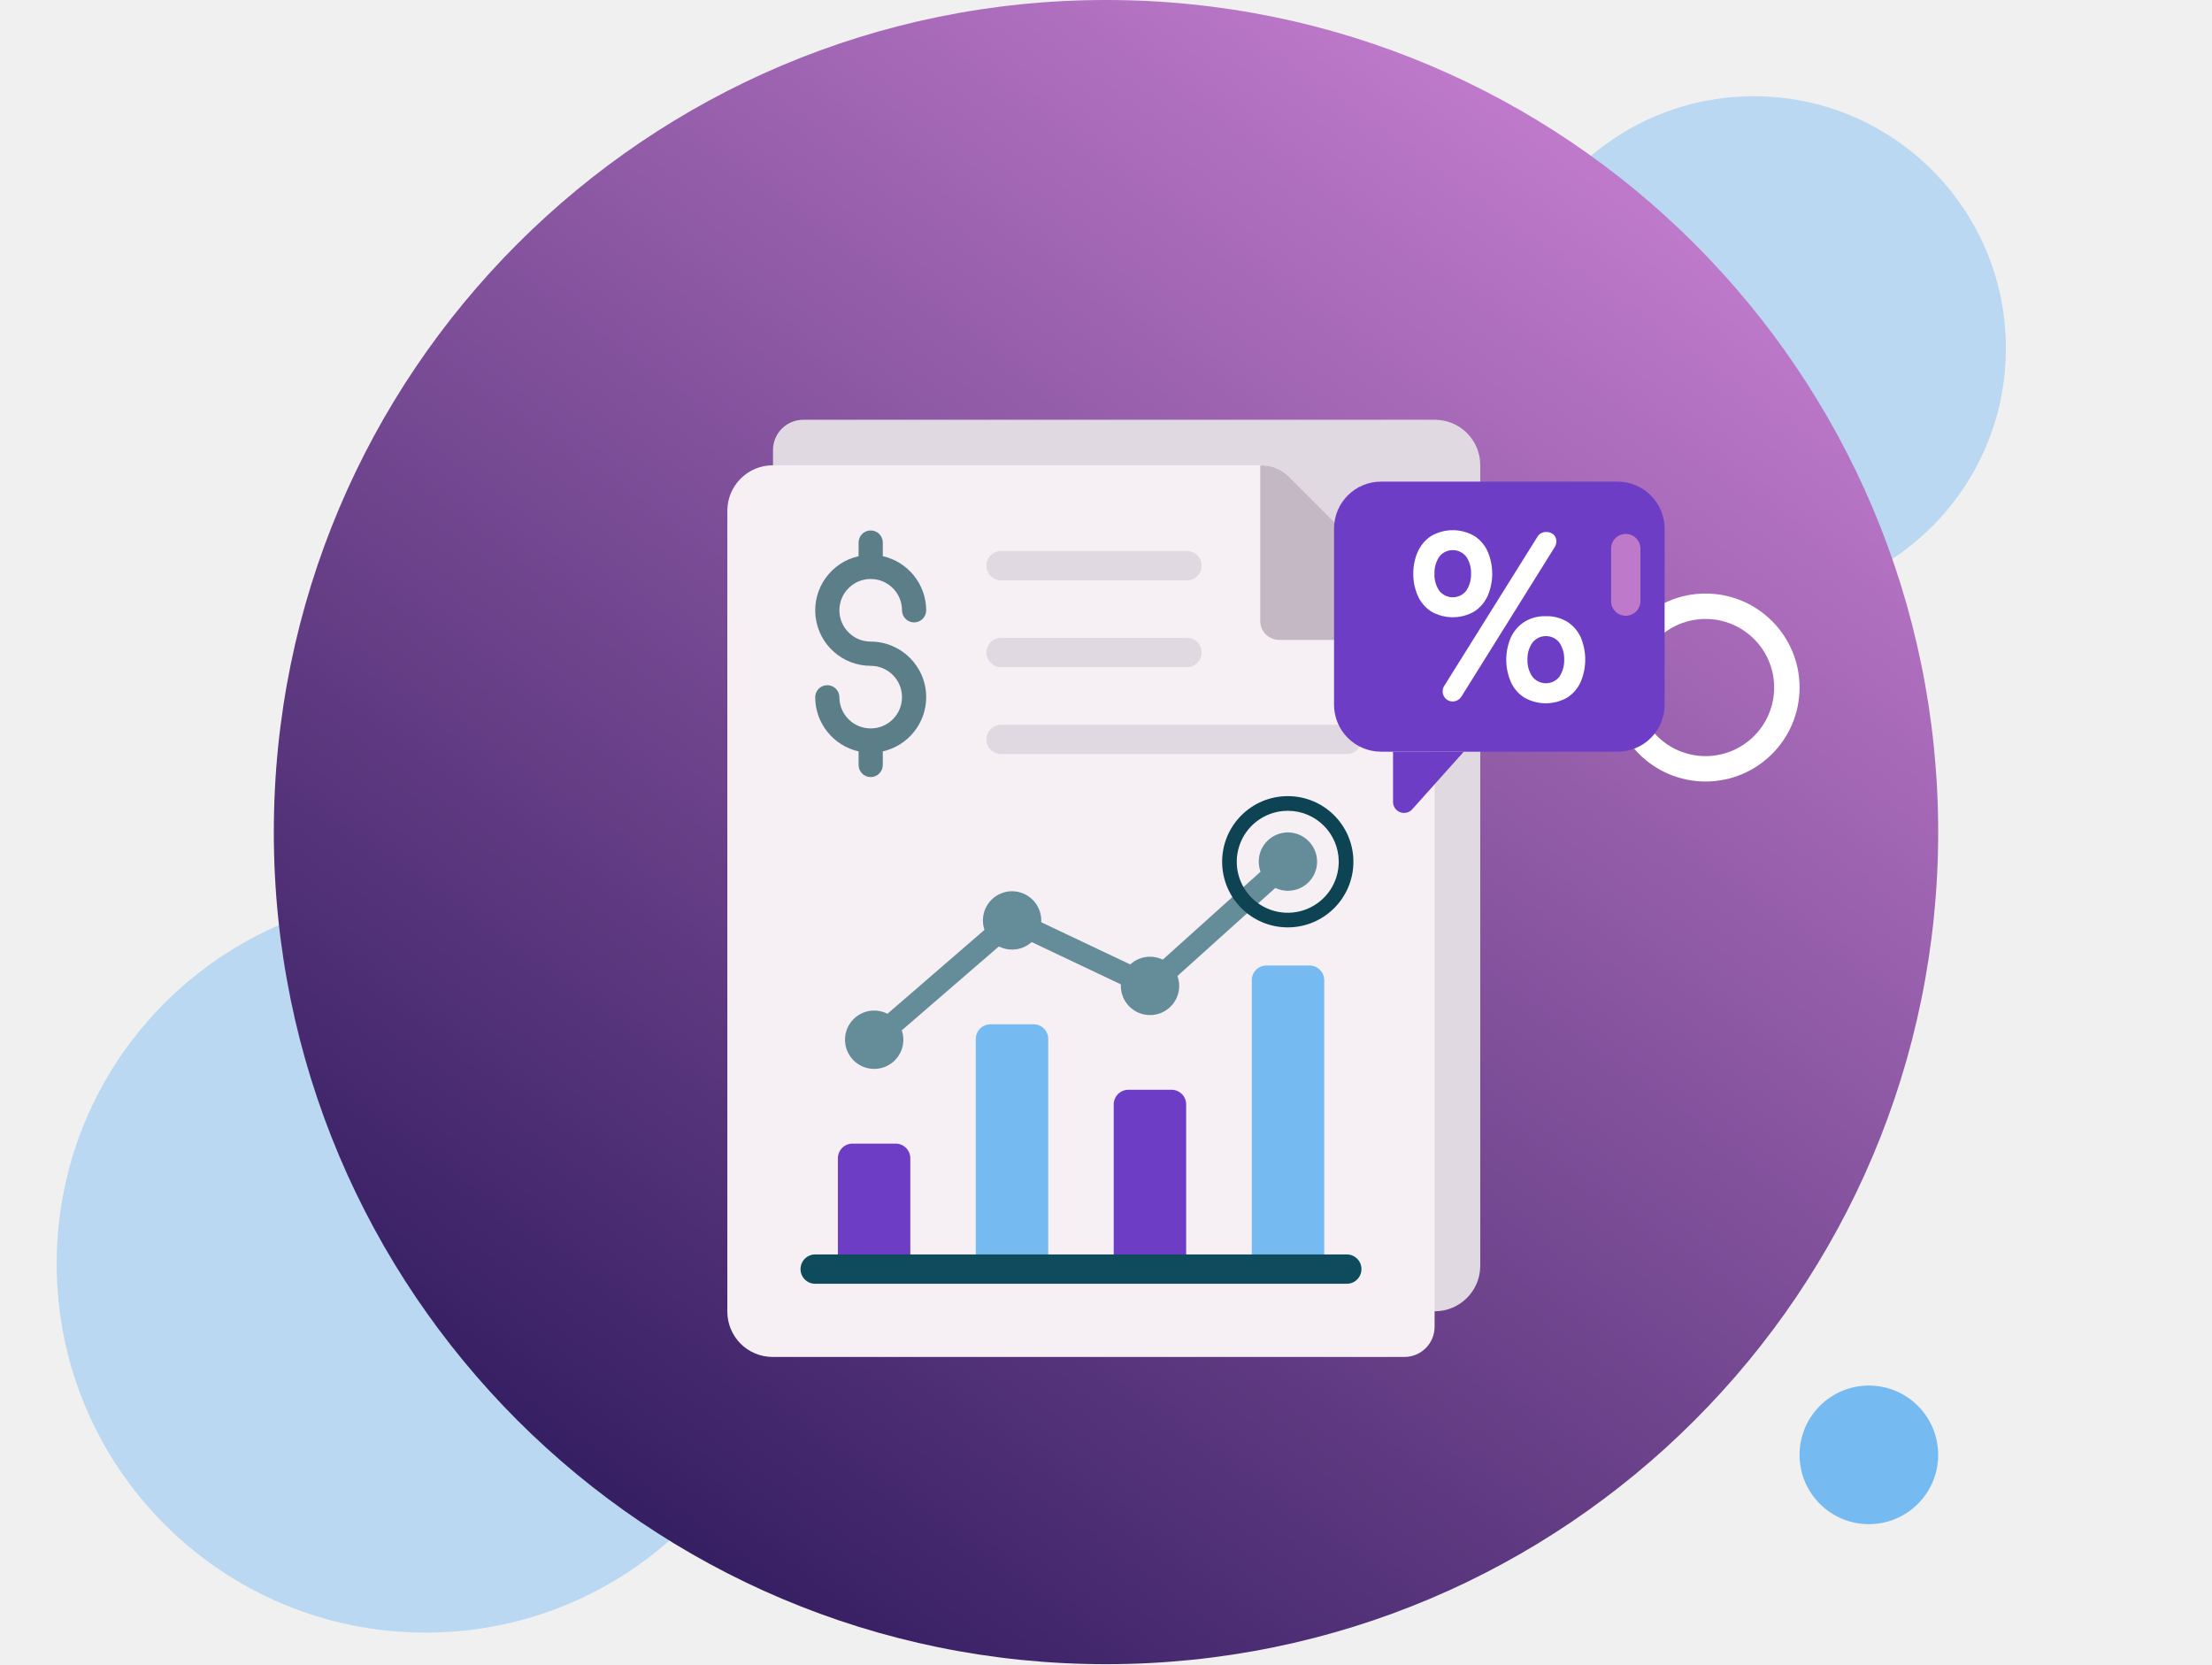
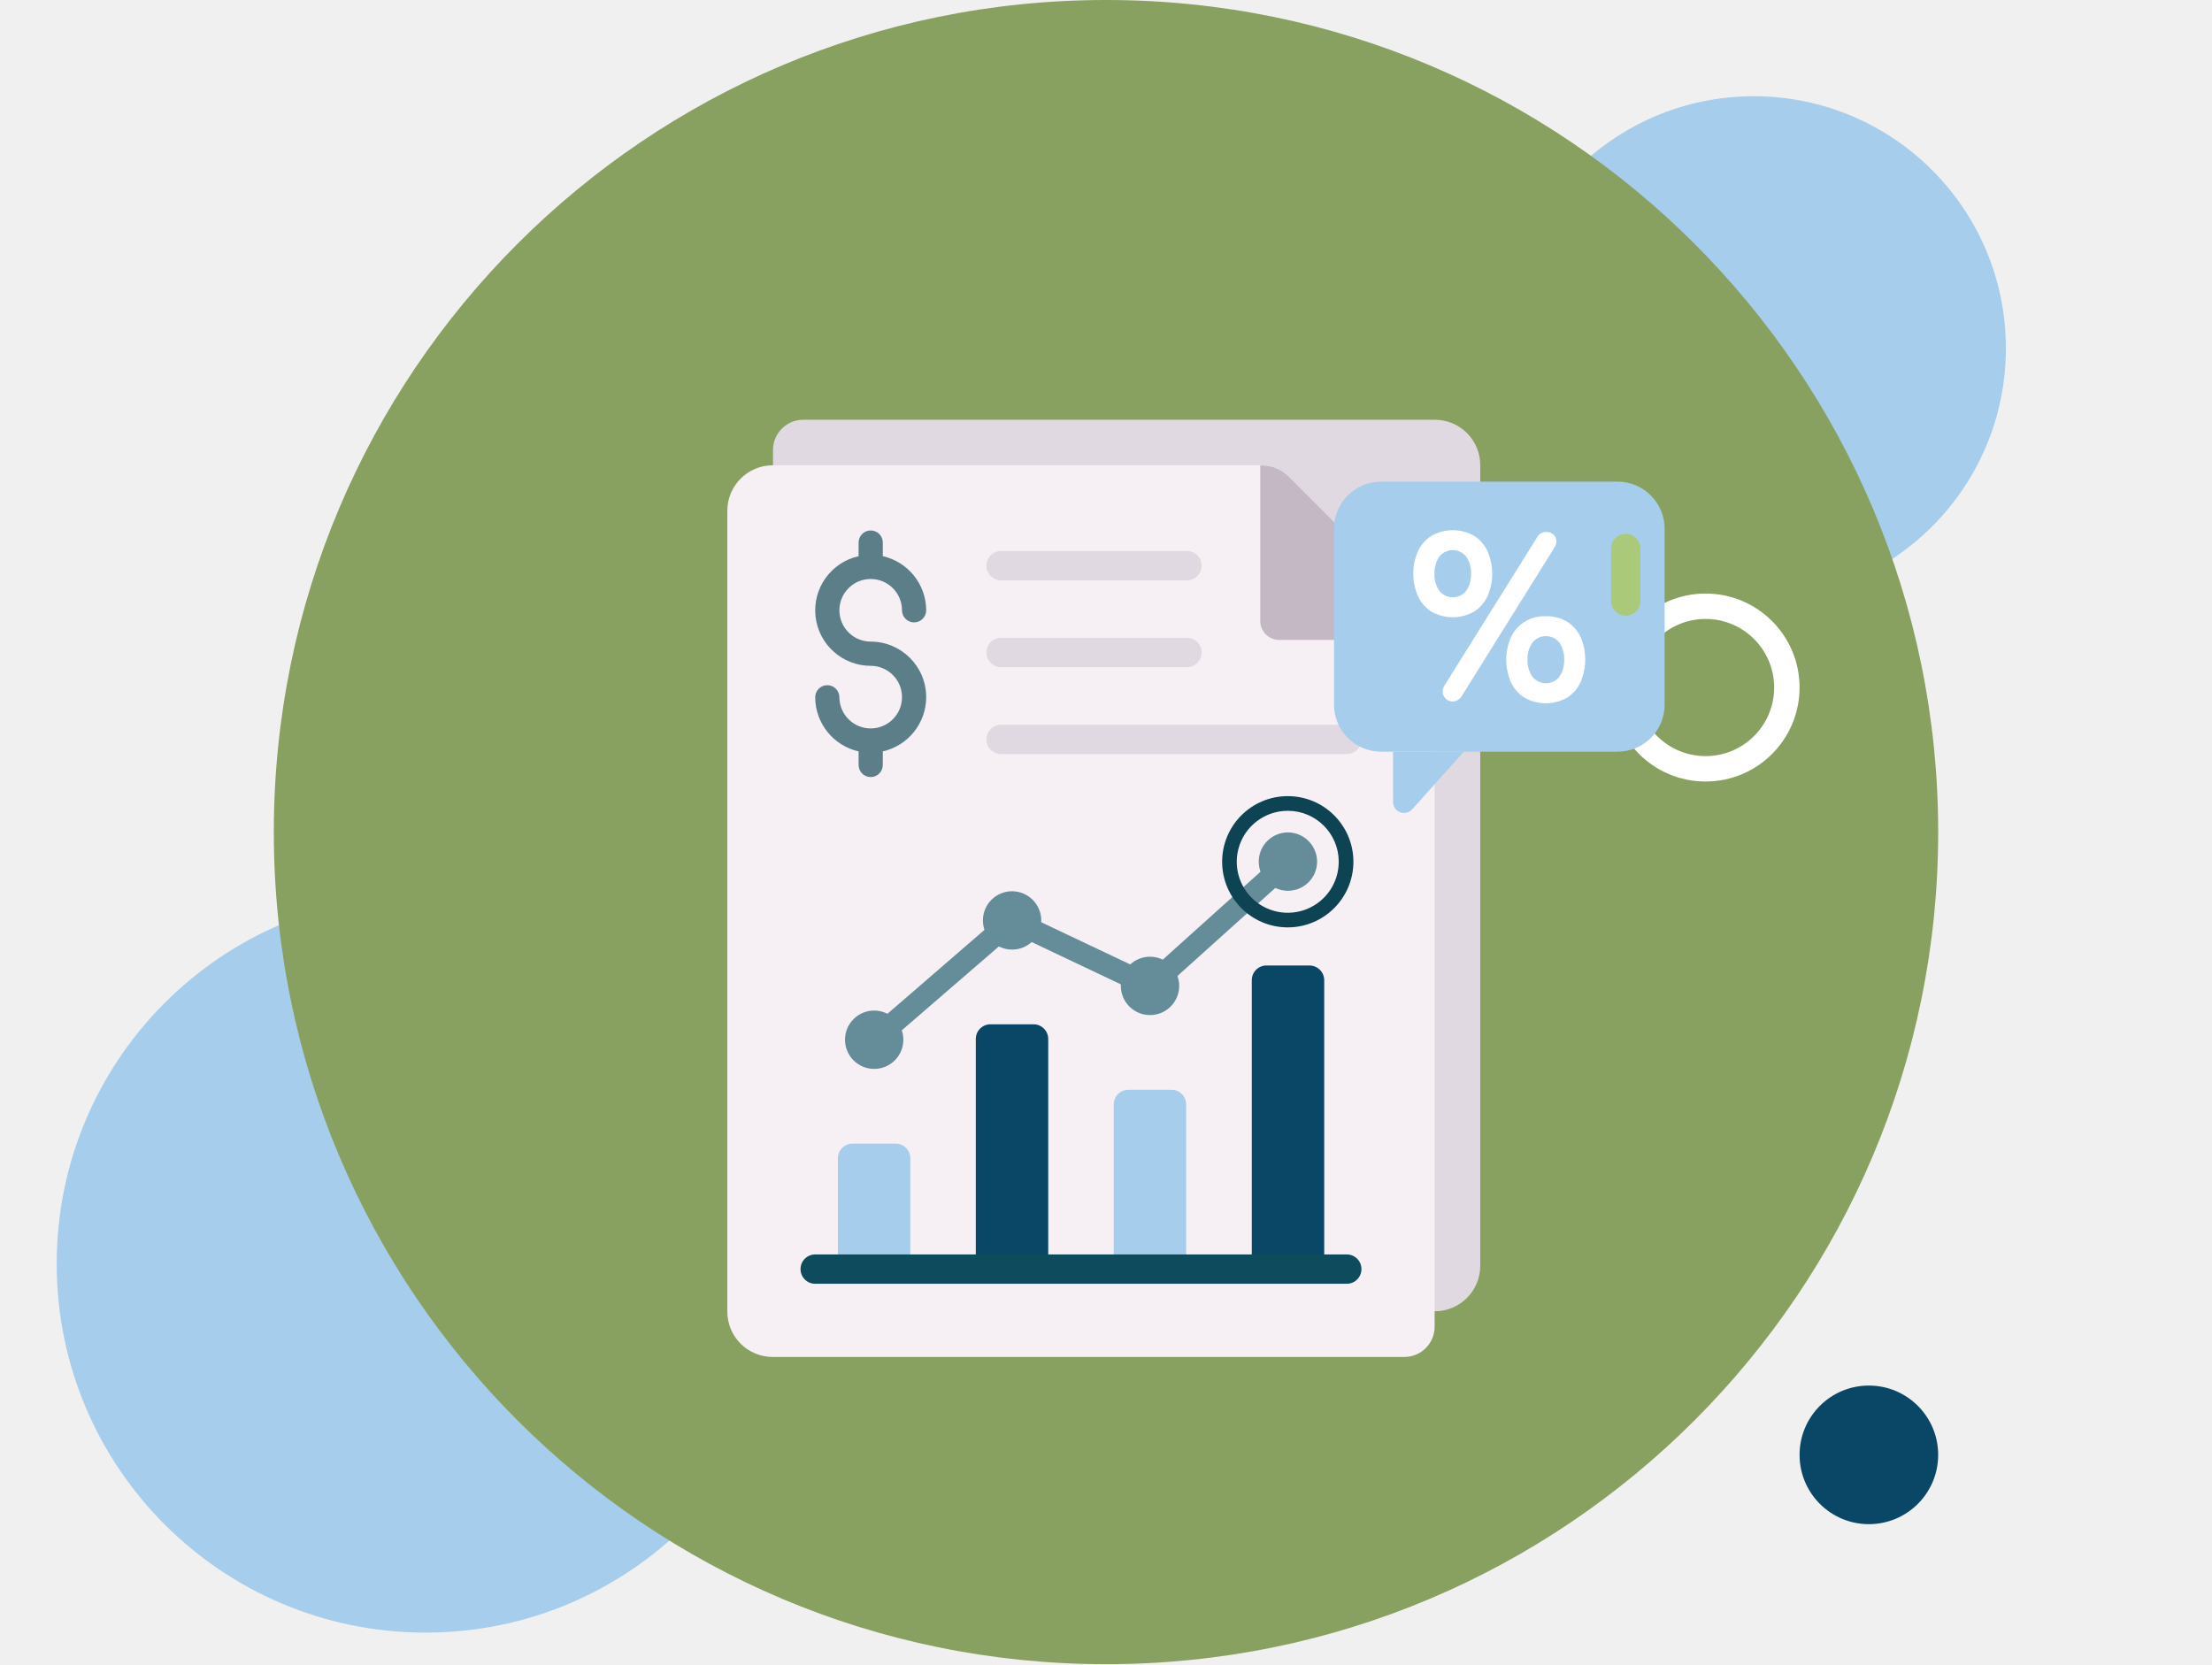
<svg xmlns="http://www.w3.org/2000/svg" width="295" height="221.965" viewBox="0 0 295 221.965">
-   <defs>
-     <linearGradient id="linear-gradient" x1="0.814" y1="0.117" x2="0.236" y2="0.921" gradientUnits="objectBoundingBox">
-       <stop offset="0" stop-color="#be79ca" />
-       <stop offset="1" stop-color="#371f63" />
-     </linearGradient>
-   </defs>
-   <g id="Grupo_1102801" data-name="Grupo 1102801" transform="translate(-285 -6277.507)">
+   <g id="Grupo_1204395" data-name="Grupo 1204395" transform="translate(-285 -6277.507)">
    <g id="Grupo_1100795" data-name="Grupo 1100795" transform="translate(54.585 1657.507)">
      <g id="Grupo_1099952" data-name="Grupo 1099952" transform="translate(230.415 4620)">
-         <path id="Trazado_145968" data-name="Trazado 145968" d="M49.2,0A49.2,49.2,0,1,0,98.4,49.2,49.2,49.2,0,0,0,49.2,0Z" transform="translate(7.561 119.354)" fill="#75baf1" opacity="0.444" />
-         <path id="Trazado_145969" data-name="Trazado 145969" d="M33.618,0A33.618,33.618,0,1,0,67.237,33.618,33.618,33.618,0,0,0,33.618,0Z" transform="translate(200.275 12.836)" fill="#75baf1" opacity="0.444" />
+         <path id="Trazado_145968" data-name="Trazado 145968" d="M49.2,0A49.2,49.2,0,1,0,98.4,49.2,49.2,49.2,0,0,0,49.2,0Z" transform="translate(7.561 119.354)" fill="#a6cdec" />
+         <path id="Trazado_145969" data-name="Trazado 145969" d="M33.618,0A33.618,33.618,0,1,0,67.237,33.618,33.618,33.618,0,0,0,33.618,0Z" transform="translate(200.275 12.836)" fill="#a6cdec" />
        <rect id="Rectángulo_34812" data-name="Rectángulo 34812" width="295" height="221.25" transform="translate(0 0.357)" fill="none" />
-         <path id="Trazado_145967" data-name="Trazado 145967" d="M110.983,0A110.983,110.983,0,1,0,221.966,110.983,110.983,110.983,0,0,0,110.983,0Z" transform="translate(36.517 0)" fill="url(#linear-gradient)" />
-         <path id="Trazado_145971" data-name="Trazado 145971" d="M9.243,0a9.243,9.243,0,1,0,9.243,9.243A9.243,9.243,0,0,0,9.243,0Z" transform="translate(239.996 184.805)" fill="#75baf1" />
+         <path id="Trazado_145967" data-name="Trazado 145967" d="M110.983,0A110.983,110.983,0,1,0,221.966,110.983,110.983,110.983,0,0,0,110.983,0Z" transform="translate(36.517 0)" fill="#88a160" />
+         <path id="Trazado_145971" data-name="Trazado 145971" d="M9.243,0a9.243,9.243,0,1,0,9.243,9.243A9.243,9.243,0,0,0,9.243,0Z" transform="translate(239.996 184.805)" fill="#0a4666" />
        <path id="Elipse_4044" data-name="Elipse 4044" d="M12.535,3.388a9.147,9.147,0,1,1-9.147,9.147,9.158,9.158,0,0,1,9.147-9.147m0-3.388A12.535,12.535,0,1,0,25.071,12.535,12.535,12.535,0,0,0,12.535,0Z" transform="translate(214.926 79.167)" fill="#fff" />
      </g>
    </g>
    <g id="Grupo_1101080" data-name="Grupo 1101080" transform="translate(379.99 6331.486)">
      <g id="Grupo_1101060" data-name="Grupo 1101060" transform="translate(2.01 2.01)">
        <g id="Grupo_1101048" data-name="Grupo 1101048" transform="translate(6.091)">
          <path id="Trazado_874171" data-name="Trazado 874171" d="M5.03,97.827V6.044A4.032,4.032,0,0,1,9.064,2.01H93.3a6.042,6.042,0,0,1,6.05,6.05V114.869a6.068,6.068,0,0,1-6.05,6.05H28.082a5.167,5.167,0,0,1-3.61-1.492L6.543,101.478a5.159,5.159,0,0,1-1.513-3.65Z" transform="translate(-5.03 -2.01)" fill="#e1d9e1" />
        </g>
        <g id="Grupo_1101049" data-name="Grupo 1101049" transform="translate(0 6.07)">
          <path id="Trazado_874172" data-name="Trazado 874172" d="M96.335,28.132v91.784a4.032,4.032,0,0,1-4.034,4.034H8.06a6.042,6.042,0,0,1-6.05-6.05V11.07A6.068,6.068,0,0,1,8.06,5.02H73.283a5.167,5.167,0,0,1,3.61,1.492L94.822,24.462a5.242,5.242,0,0,1,1.513,3.671Z" transform="translate(-2.01 -5.02)" fill="#f6f0f5" />
        </g>
        <g id="Grupo_1101054" data-name="Grupo 1101054" transform="translate(14.743 72.786)">
          <g id="Grupo_1101050" data-name="Grupo 1101050" transform="translate(55.199)">
-             <path id="Trazado_874173" data-name="Trazado 874173" d="M46.35,40.056V78.6H36.69V40.056A1.958,1.958,0,0,1,38.646,38.1h5.748A1.971,1.971,0,0,1,46.35,40.056Z" transform="translate(-36.69 -38.1)" fill="#75baf1" />
+             <path id="Trazado_874173" data-name="Trazado 874173" d="M46.35,40.056V78.6H36.69V40.056A1.958,1.958,0,0,1,38.646,38.1h5.748A1.971,1.971,0,0,1,46.35,40.056Z" transform="translate(-36.69 -38.1)" fill="#0a4666" />
          </g>
          <g id="Grupo_1101051" data-name="Grupo 1101051" transform="translate(36.786 16.578)">
-             <path id="Trazado_874174" data-name="Trazado 874174" d="M37.22,48.276V70.239H27.56V48.276a1.958,1.958,0,0,1,1.956-1.956h5.748A1.945,1.945,0,0,1,37.22,48.276Z" transform="translate(-27.56 -46.32)" fill="#6e3dc6" />
+             <path id="Trazado_874174" data-name="Trazado 874174" d="M37.22,48.276V70.239H27.56V48.276a1.958,1.958,0,0,1,1.956-1.956h5.748A1.945,1.945,0,0,1,37.22,48.276Z" transform="translate(-27.56 -46.32)" fill="#a6cdec" />
          </g>
          <g id="Grupo_1101052" data-name="Grupo 1101052" transform="translate(18.393 7.845)">
-             <path id="Trazado_874175" data-name="Trazado 874175" d="M28.1,43.946v30.7H18.44v-30.7A1.958,1.958,0,0,1,20.4,41.99h5.748A1.958,1.958,0,0,1,28.1,43.946Z" transform="translate(-18.44 -41.99)" fill="#75baf1" />
+             <path id="Trazado_874175" data-name="Trazado 874175" d="M28.1,43.946v30.7H18.44v-30.7A1.958,1.958,0,0,1,20.4,41.99h5.748A1.958,1.958,0,0,1,28.1,43.946Z" transform="translate(-18.44 -41.99)" fill="#0a4666" />
          </g>
          <g id="Grupo_1101053" data-name="Grupo 1101053" transform="translate(0 23.758)">
-             <path id="Trazado_874176" data-name="Trazado 874176" d="M18.98,51.836V66.619H9.32V51.836a1.958,1.958,0,0,1,1.956-1.956h5.748A1.958,1.958,0,0,1,18.98,51.836Z" transform="translate(-9.32 -49.88)" fill="#6e3dc6" />
+             <path id="Trazado_874176" data-name="Trazado 874176" d="M18.98,51.836V66.619H9.32V51.836a1.958,1.958,0,0,1,1.956-1.956h5.748A1.958,1.958,0,0,1,18.98,51.836Z" transform="translate(-9.32 -49.88)" fill="#a6cdec" />
          </g>
        </g>
        <g id="Grupo_1101055" data-name="Grupo 1101055" transform="translate(9.761 111.326)">
          <path id="Trazado_874177" data-name="Trazado 874177" d="M79.7,61.123H8.806a1.956,1.956,0,0,1,0-3.913H79.7a1.956,1.956,0,0,1,0,3.913Z" transform="translate(-6.85 -57.21)" fill="#0e4b5c" />
        </g>
        <g id="Grupo_1101056" data-name="Grupo 1101056" transform="translate(34.547 40.678)">
          <path id="Trazado_874178" data-name="Trazado 874178" d="M67.2,26.093H21.1a1.956,1.956,0,1,1,0-3.913H67.2a1.956,1.956,0,1,1,0,3.913Z" transform="translate(-19.14 -22.18)" fill="#e1d9e1" />
        </g>
        <g id="Grupo_1101057" data-name="Grupo 1101057" transform="translate(34.547 29.082)">
          <path id="Trazado_874179" data-name="Trazado 874179" d="M45.9,20.343H21.1a1.956,1.956,0,1,1,0-3.913H45.882a1.956,1.956,0,0,1,.02,3.913Z" transform="translate(-19.14 -16.43)" fill="#e1d9e1" />
        </g>
        <g id="Grupo_1101058" data-name="Grupo 1101058" transform="translate(34.547 17.506)">
          <path id="Trazado_874180" data-name="Trazado 874180" d="M45.9,14.6H21.1a1.956,1.956,0,0,1,0-3.913H45.882A1.956,1.956,0,0,1,45.9,14.6Z" transform="translate(-19.14 -10.69)" fill="#e1d9e1" />
        </g>
        <g id="Grupo_1101059" data-name="Grupo 1101059" transform="translate(71.071 6.091)">
          <path id="Trazado_874181" data-name="Trazado 874181" d="M60.5,28.082V28.3H39.791a2.518,2.518,0,0,1-2.541-2.541V5.03h.2a5.081,5.081,0,0,1,3.61,1.492L58.991,24.452A5.183,5.183,0,0,1,60.5,28.082Z" transform="translate(-37.25 -5.03)" fill="#c3b8c3" />
        </g>
      </g>
      <g id="Grupo_1101066" data-name="Grupo 1101066" transform="translate(17.701 57.048)">
        <g id="Grupo_1101061" data-name="Grupo 1101061" transform="translate(0 23.758)">
          <path id="Trazado_874182" data-name="Trazado 874182" d="M17.575,44.972a3.892,3.892,0,1,1-3.892-3.892A3.912,3.912,0,0,1,17.575,44.972Z" transform="translate(-9.79 -41.08)" fill="#658c99" />
        </g>
        <g id="Grupo_1101062" data-name="Grupo 1101062" transform="translate(36.786 16.578)">
          <path id="Trazado_874183" data-name="Trazado 874183" d="M35.815,41.412a3.892,3.892,0,1,1-3.892-3.892A3.912,3.912,0,0,1,35.815,41.412Z" transform="translate(-28.03 -37.52)" fill="#658c99" />
        </g>
        <g id="Grupo_1101063" data-name="Grupo 1101063" transform="translate(55.179)">
          <path id="Trazado_874184" data-name="Trazado 874184" d="M44.935,33.192A3.892,3.892,0,1,1,41.042,29.3a3.912,3.912,0,0,1,3.892,3.892Z" transform="translate(-37.15 -29.3)" fill="#658c99" />
        </g>
        <g id="Grupo_1101064" data-name="Grupo 1101064" transform="translate(18.393 7.845)">
          <path id="Trazado_874185" data-name="Trazado 874185" d="M26.695,37.082A3.892,3.892,0,1,1,22.8,33.19,3.912,3.912,0,0,1,26.695,37.082Z" transform="translate(-18.91 -33.19)" fill="#658c99" />
        </g>
        <g id="Grupo_1101065" data-name="Grupo 1101065" transform="translate(2.924 2.823)">
          <path id="Trazado_874186" data-name="Trazado 874186" d="M13.156,56.636l-1.916-2.2L30.359,37.9l18.373,8.712L66.419,30.7l1.956,2.178L49.236,50.1,30.823,41.369Z" transform="translate(-11.24 -30.7)" fill="#658c99" />
        </g>
      </g>
      <g id="Grupo_1101067" data-name="Grupo 1101067" transform="translate(68.039 52.208)">
        <path id="Trazado_874187" data-name="Trazado 874187" d="M43.483,44.406a8.753,8.753,0,1,1,8.733-8.773A8.758,8.758,0,0,1,43.483,44.406Zm0-15.549a6.8,6.8,0,1,0,6.776,6.776A6.791,6.791,0,0,0,43.483,28.856Z" transform="translate(-34.75 -26.9)" fill="#0d4353" />
      </g>
      <g id="Grupo_1101076" data-name="Grupo 1101076" transform="translate(82.923 10.259)">
        <g id="Grupo_1101071" data-name="Grupo 1101071">
          <g id="Grupo_1101068" data-name="Grupo 1101068">
-             <path id="Trazado_874188" data-name="Trazado 874188" d="M86.217,12.372V35.848a6.266,6.266,0,0,1-6.272,6.272H48.4a6.266,6.266,0,0,1-6.272-6.272V12.372A6.266,6.266,0,0,1,48.4,6.1H79.945A6.292,6.292,0,0,1,86.217,12.372Z" transform="translate(-42.13 -6.1)" fill="#6e3dc6" />
+             <path id="Trazado_874188" data-name="Trazado 874188" d="M86.217,12.372V35.848a6.266,6.266,0,0,1-6.272,6.272H48.4a6.266,6.266,0,0,1-6.272-6.272V12.372A6.266,6.266,0,0,1,48.4,6.1H79.945A6.292,6.292,0,0,1,86.217,12.372Z" transform="translate(-42.13 -6.1)" fill="#a6cdec" />
          </g>
          <g id="Grupo_1101069" data-name="Grupo 1101069" transform="translate(36.947 6.978)">
-             <path id="Trazado_874189" data-name="Trazado 874189" d="M62.406,20.471a1.945,1.945,0,0,1-1.956-1.956v-7a1.956,1.956,0,0,1,3.913,0v7A1.958,1.958,0,0,1,62.406,20.471Z" transform="translate(-60.45 -9.56)" fill="#be79ca" />
+             <path id="Trazado_874189" data-name="Trazado 874189" d="M62.406,20.471a1.945,1.945,0,0,1-1.956-1.956v-7a1.956,1.956,0,0,1,3.913,0v7A1.958,1.958,0,0,1,62.406,20.471Z" transform="translate(-60.45 -9.56)" fill="#aaca79" />
          </g>
          <g id="Grupo_1101070" data-name="Grupo 1101070" transform="translate(7.865 36.02)">
-             <path id="Trazado_874190" data-name="Trazado 874190" d="M55.469,23.96l-6.877,7.684a1.468,1.468,0,0,1-2.561-.968V23.96Z" transform="translate(-46.03 -23.96)" fill="#6e3dc6" />
+             <path id="Trazado_874190" data-name="Trazado 874190" d="M55.469,23.96l-6.877,7.684a1.468,1.468,0,0,1-2.561-.968V23.96Z" transform="translate(-46.03 -23.96)" fill="#a6cdec" />
          </g>
        </g>
        <g id="Grupo_1101075" data-name="Grupo 1101075" transform="translate(10.568 6.474)">
          <g id="Grupo_1101072" data-name="Grupo 1101072" transform="translate(12.403 11.475)">
            <path id="Trazado_874191" data-name="Trazado 874191" d="M63.483,17.9a4.794,4.794,0,0,0-1.775-2.118A5.234,5.234,0,0,0,58.784,15a5.12,5.12,0,0,0-2.9.787A4.928,4.928,0,0,0,54.1,17.9a7.5,7.5,0,0,0,0,5.808A4.794,4.794,0,0,0,55.88,25.83a5.755,5.755,0,0,0,5.808,0,4.794,4.794,0,0,0,1.775-2.118,7.624,7.624,0,0,0,.02-5.808Zm-2.239,2.9a3.942,3.942,0,0,1-.645,2.279,2.291,2.291,0,0,1-3.59,0,3.765,3.765,0,0,1-.666-2.279,3.765,3.765,0,0,1,.666-2.279,2.291,2.291,0,0,1,3.59,0A3.9,3.9,0,0,1,61.244,20.808Z" transform="translate(-53.52 -15)" fill="#fff" />
          </g>
          <g id="Grupo_1101073" data-name="Grupo 1101073">
            <path id="Trazado_874192" data-name="Trazado 874192" d="M55.538,20.14a4.928,4.928,0,0,0,1.775-2.118,7.5,7.5,0,0,0,0-5.808A4.794,4.794,0,0,0,55.538,10.1a5.755,5.755,0,0,0-5.808,0,4.928,4.928,0,0,0-1.775,2.118,7.113,7.113,0,0,0-.585,2.9,7.113,7.113,0,0,0,.585,2.9A4.794,4.794,0,0,0,49.73,20.14a5.755,5.755,0,0,0,5.808,0Zm-4.7-2.743a3.757,3.757,0,0,1-.645-2.279,3.9,3.9,0,0,1,.645-2.279,2.291,2.291,0,0,1,3.59,0,3.757,3.757,0,0,1,.645,2.279,3.9,3.9,0,0,1-.645,2.279,2.291,2.291,0,0,1-3.59,0Z" transform="translate(-47.37 -9.31)" fill="#fff" />
          </g>
          <g id="Grupo_1101074" data-name="Grupo 1101074" transform="translate(3.913 0.242)">
            <path id="Trazado_874193" data-name="Trazado 874193" d="M64.476,10.68a1.175,1.175,0,0,0-.4-.928A1.441,1.441,0,0,0,63.1,9.43a1.325,1.325,0,0,0-1.15.645L49.512,29.981a1.251,1.251,0,0,0-.2.706,1.325,1.325,0,0,0,.4.968,1.28,1.28,0,0,0,.928.383,1.4,1.4,0,0,0,.746-.222,1.5,1.5,0,0,0,.464-.484L64.194,11.548a1.436,1.436,0,0,0,.282-.867Z" transform="translate(-49.31 -9.43)" fill="#fff" />
          </g>
        </g>
      </g>
      <g id="Grupo_1101079" data-name="Grupo 1101079" transform="translate(13.727 16.773)">
        <g id="Grupo_1101078" data-name="Grupo 1101078">
          <g id="Grupo_1101077" data-name="Grupo 1101077">
            <path id="Trazado_874194" data-name="Trazado 874194" d="M22.623,31.575a7.415,7.415,0,0,1-5.788,7.22V40.61a1.613,1.613,0,0,1-3.227,0V38.8a7.432,7.432,0,0,1-5.788-7.22,1.613,1.613,0,0,1,3.227,0,4.175,4.175,0,1,0,4.175-4.195,7.4,7.4,0,0,1-1.613-14.622V10.943a1.613,1.613,0,0,1,3.227,0v1.815a7.432,7.432,0,0,1,5.788,7.22,1.613,1.613,0,1,1-3.227,0,4.175,4.175,0,1,0-4.175,4.175A7.411,7.411,0,0,1,22.623,31.575Z" transform="translate(-7.82 -9.33)" fill="#5b7e89" />
          </g>
        </g>
      </g>
    </g>
  </g>
</svg>
